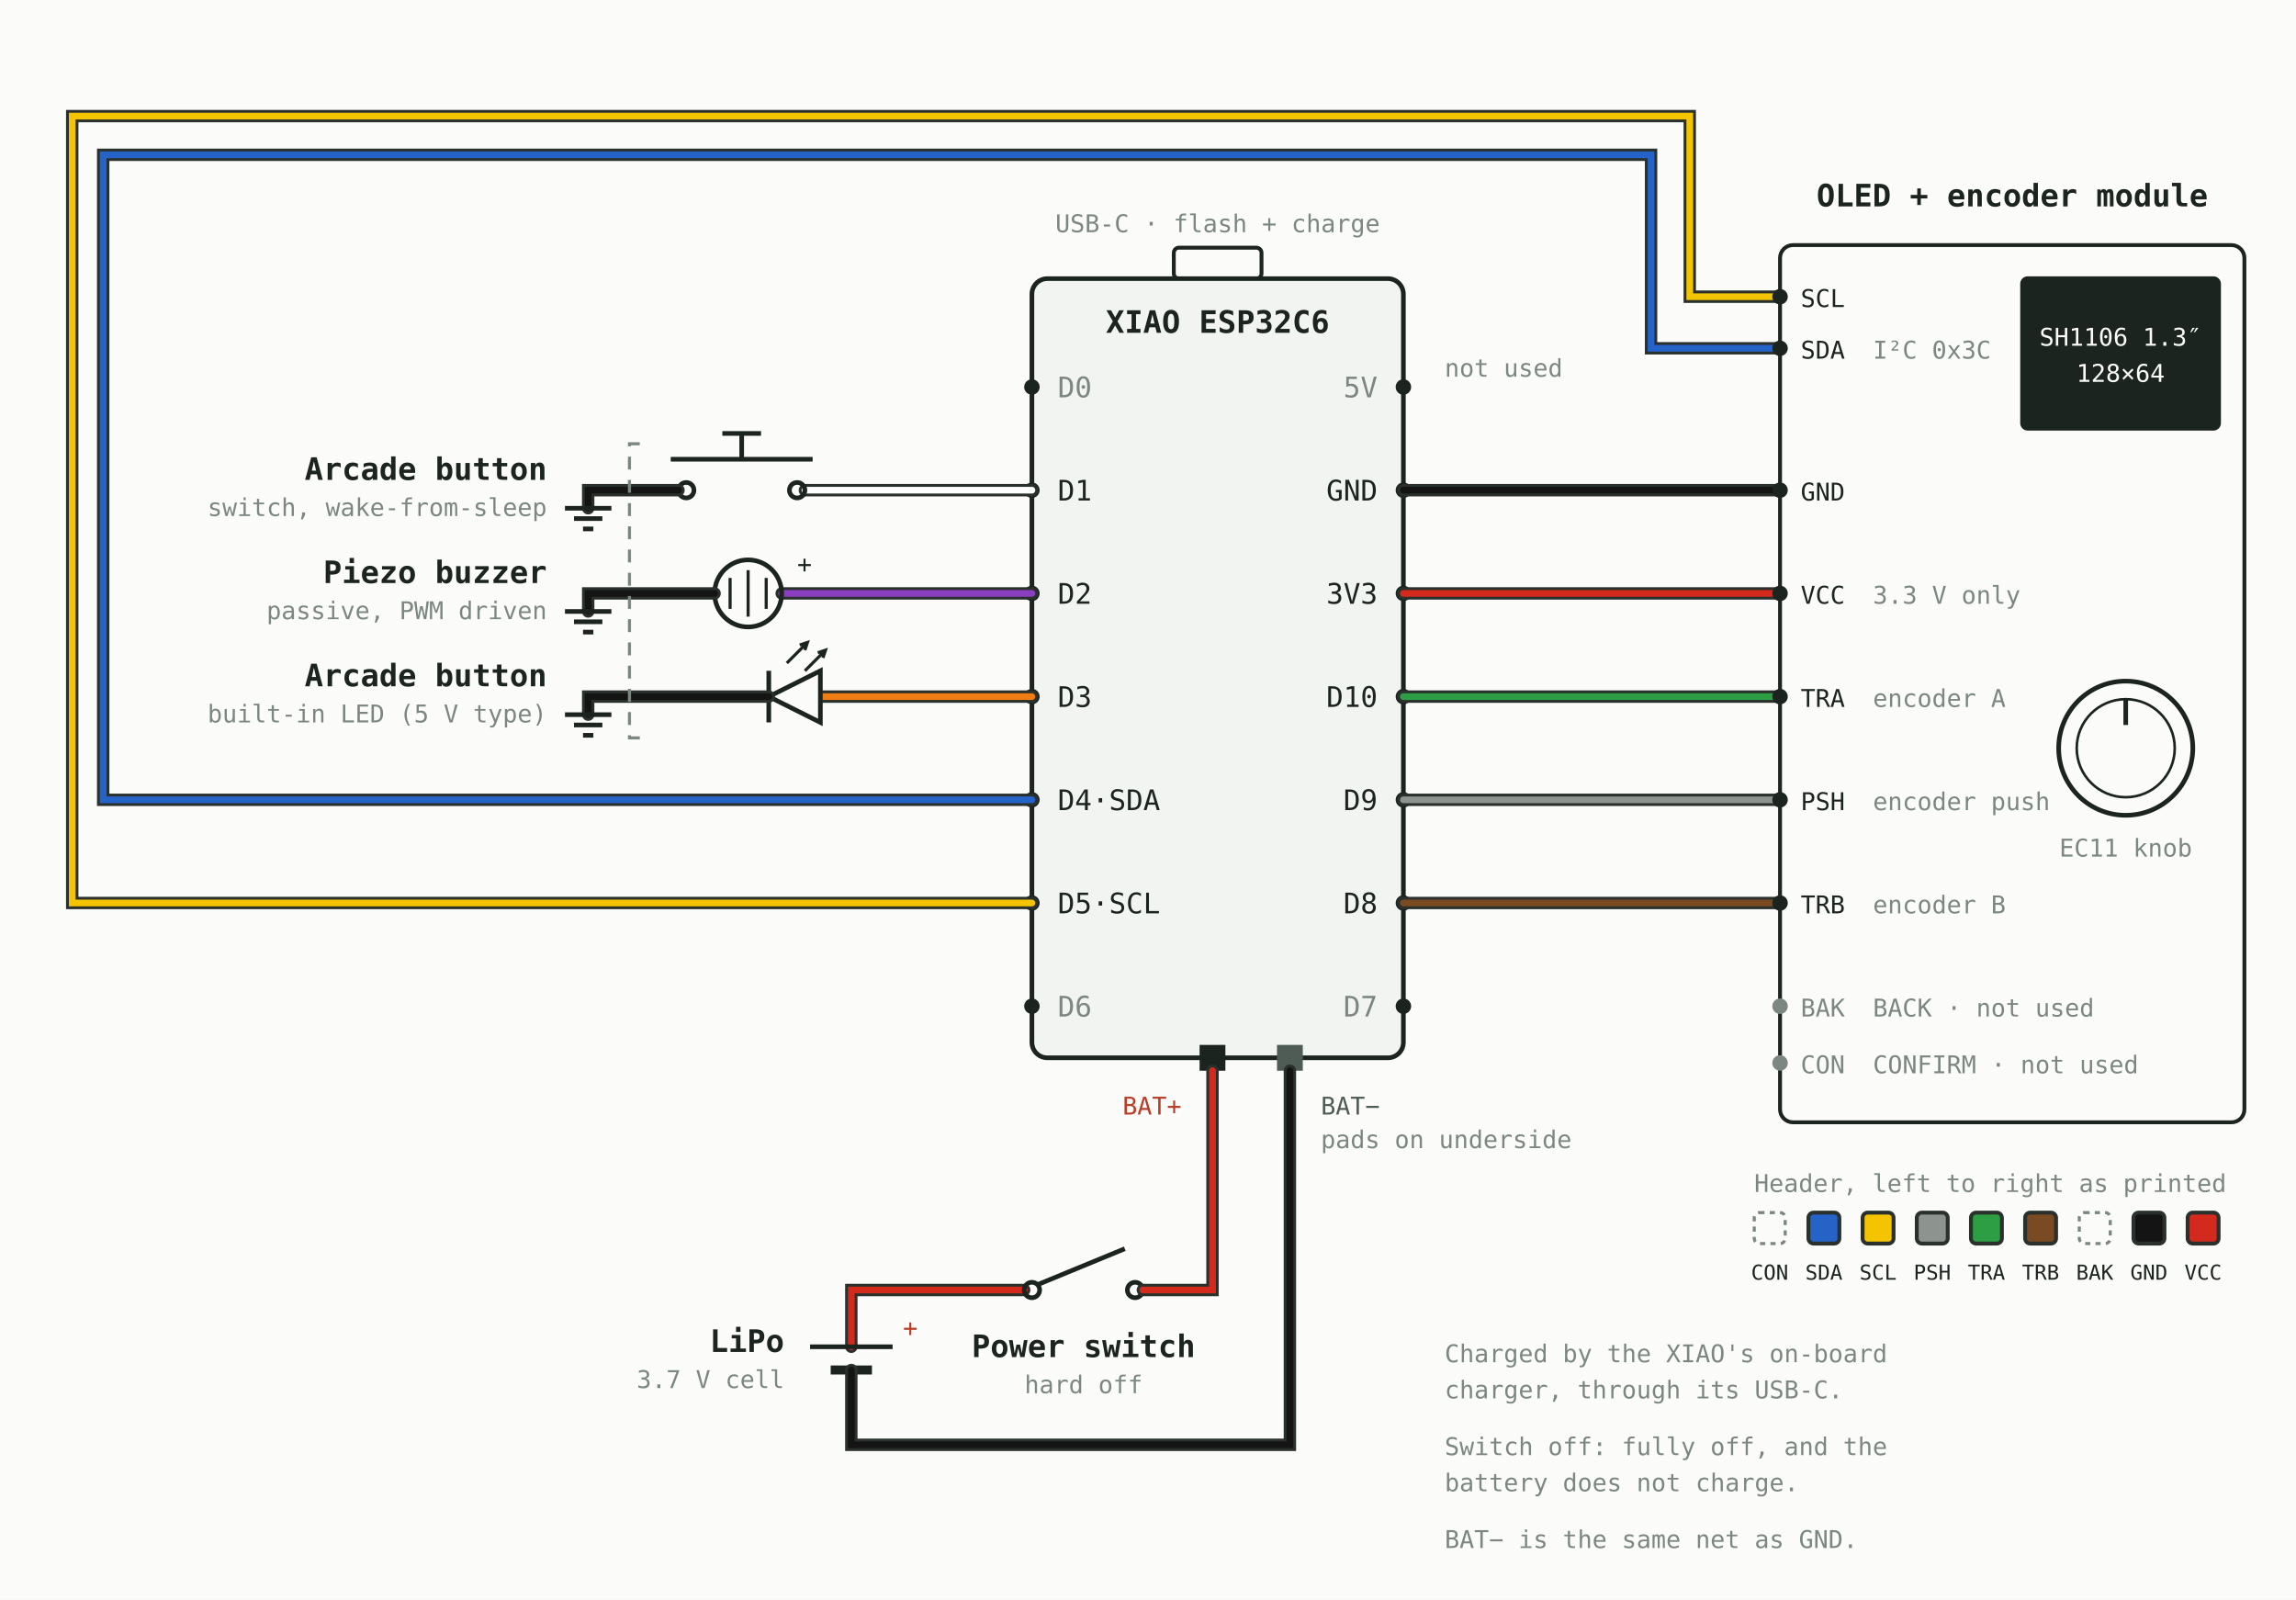
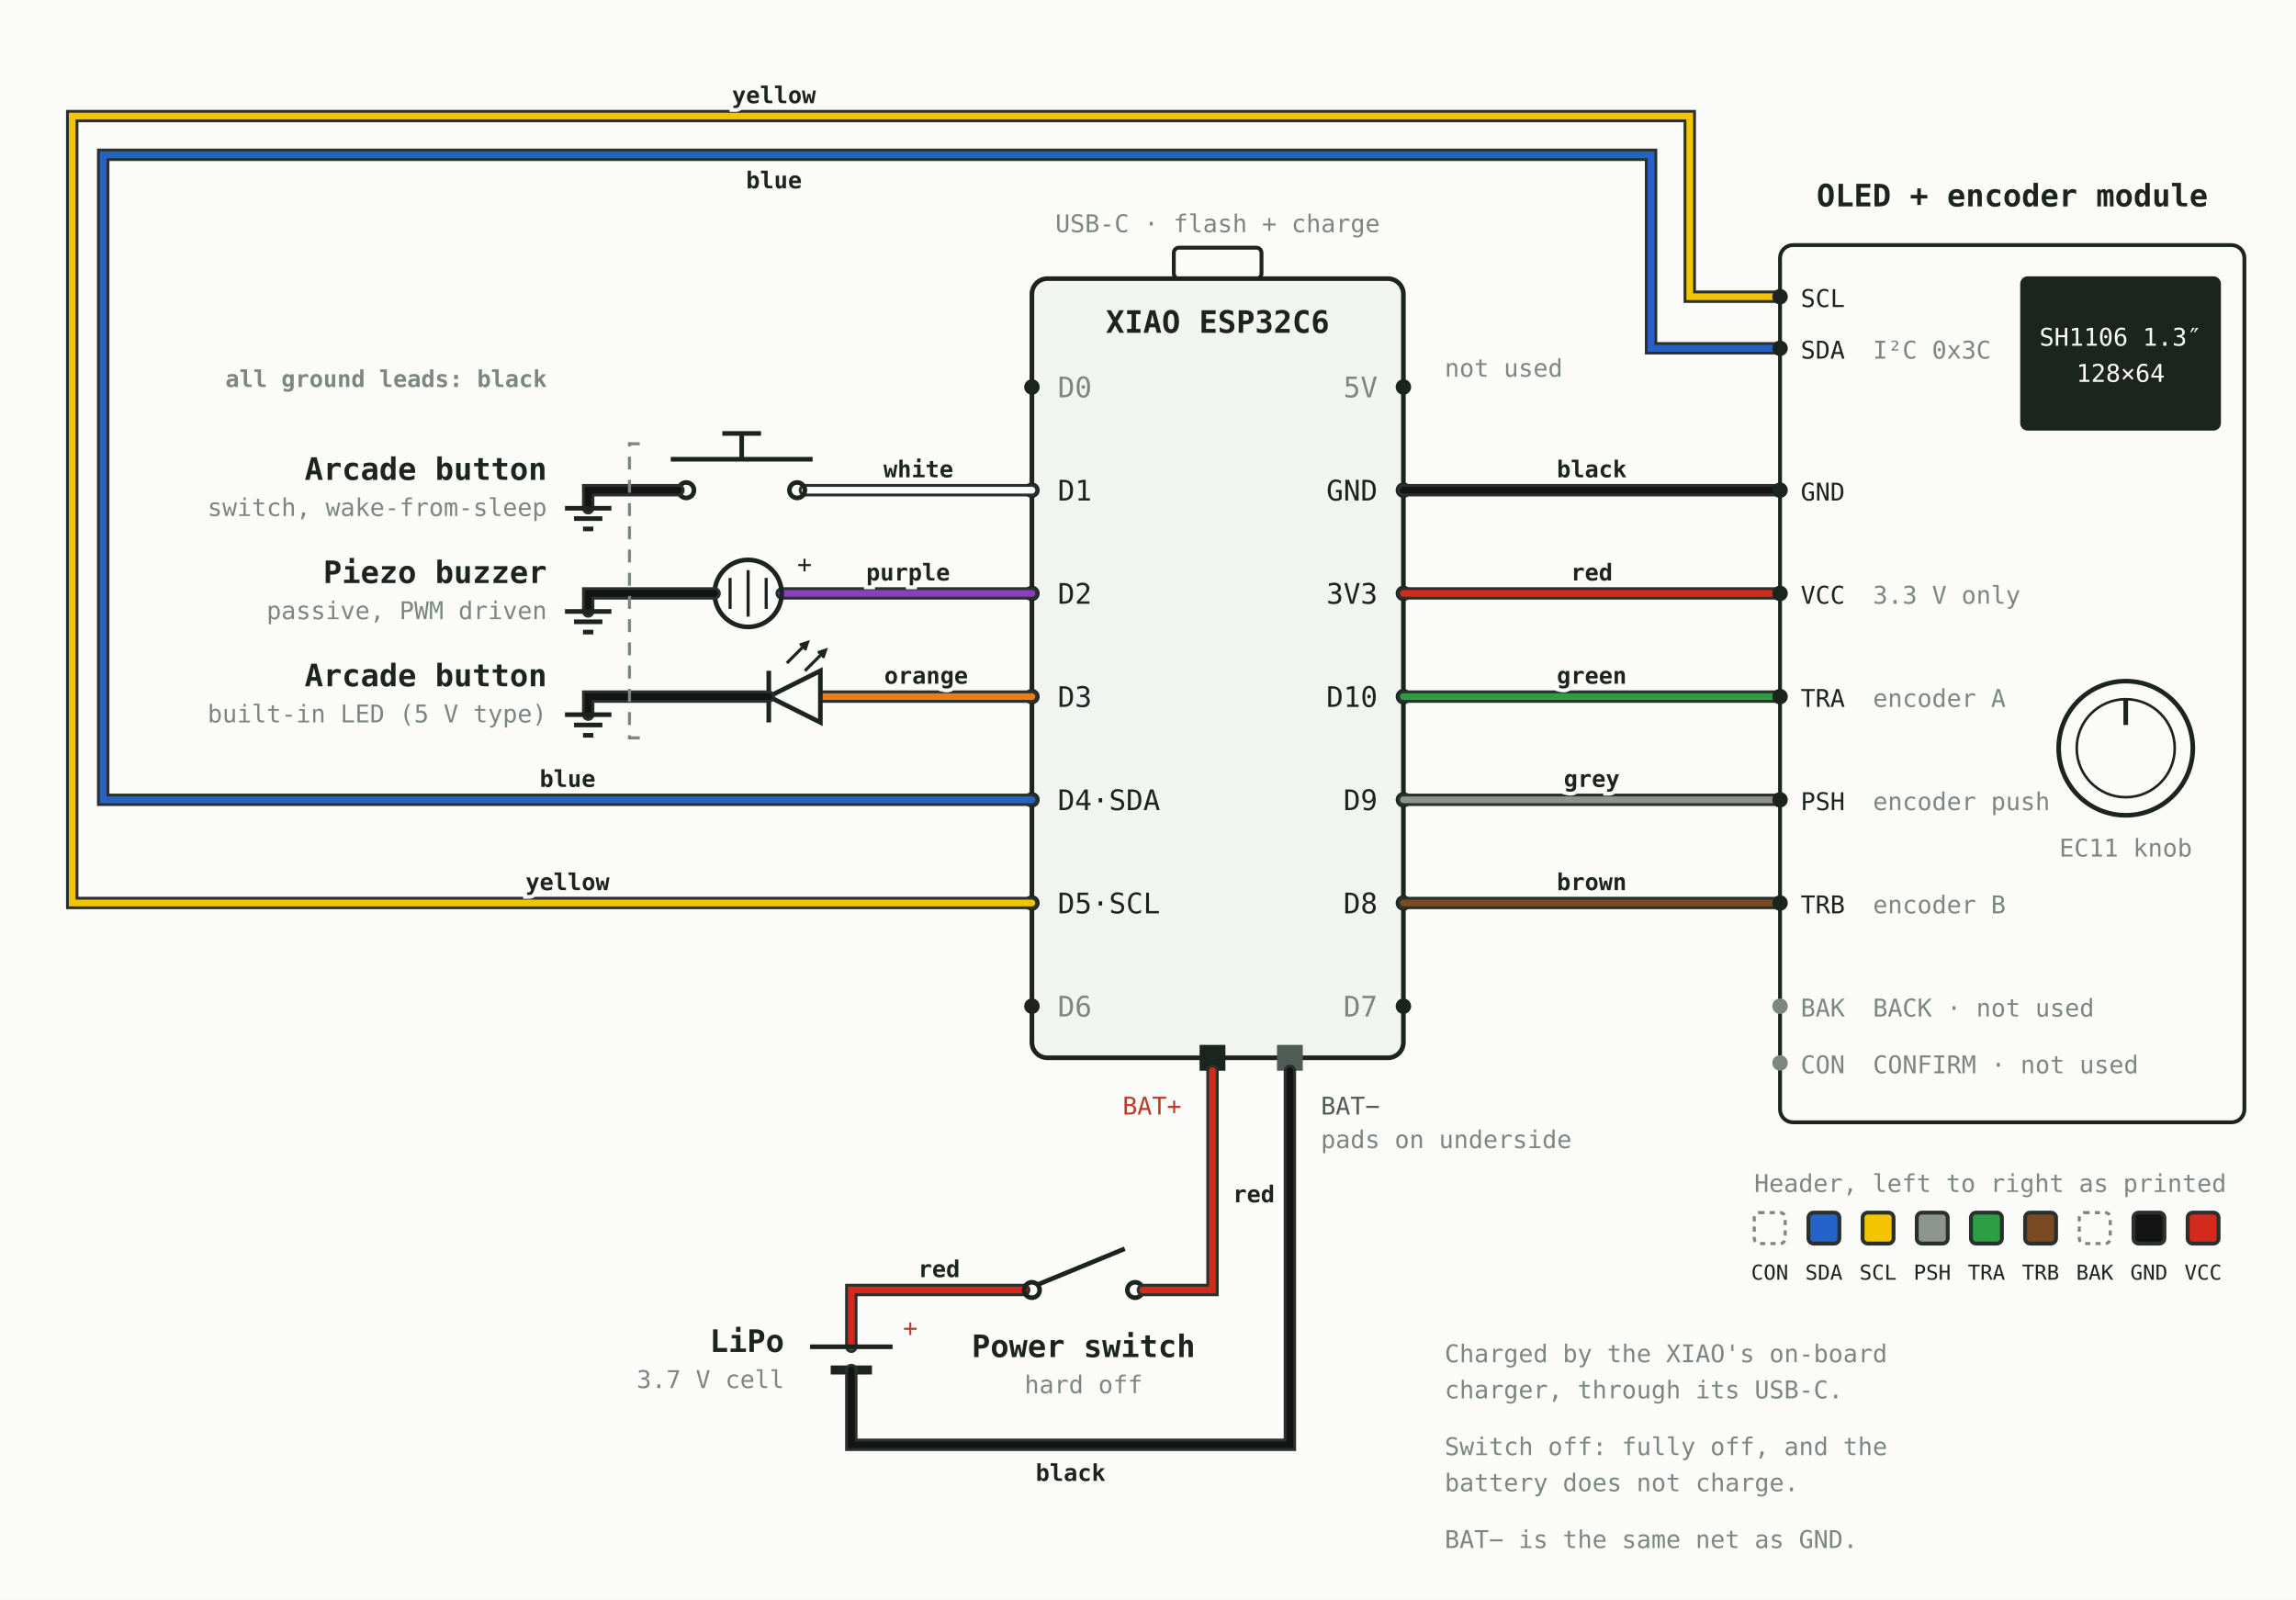
<svg xmlns="http://www.w3.org/2000/svg" width="890" height="620" viewBox="0 0 890 620" role="img" aria-label="Schematic of the Tiger Timer: XIAO ESP32C6 connected to arcade button, piezo buzzer, a combined OLED and rotary encoder module, and a LiPo battery on the BAT pads through a power switch">
  <style>
text{font-family:"IBM Plex Mono",Menlo,Consolas,monospace;fill:#1c2420;font-size:11px}
.t-muted{fill:#7b8780} .t-title{font-weight:600;font-size:12px} .t-small{font-size:9.5px}
.box{fill:#fbfcfa;stroke:#1c2420;stroke-width:1.5} .mcu{fill:#f2f4f1;stroke:#1c2420;stroke-width:1.8}
.sym{stroke:#1c2420;stroke-width:1.8;fill:none} .dash{stroke-dasharray:5 4} .pin{fill:#1c2420}
.case{stroke:#2a302c;stroke-width:4.8;fill:none;stroke-linecap:round} .w-red{stroke:#d42a1e;stroke-width:2.6;fill:none;stroke-linecap:round} .w-black{stroke:#141414;stroke-width:2.6;fill:none;stroke-linecap:round} .w-white{stroke:#ffffff;stroke-width:2.6;fill:none;stroke-linecap:round} .w-purple{stroke:#8a3fc0;stroke-width:2.6;fill:none;stroke-linecap:round} .w-orange{stroke:#f07c14;stroke-width:2.6;fill:none;stroke-linecap:round} .w-blue{stroke:#2563c9;stroke-width:2.6;fill:none;stroke-linecap:round} .w-yellow{stroke:#f5c400;stroke-width:2.6;fill:none;stroke-linecap:round} .w-green{stroke:#2e9e44;stroke-width:2.6;fill:none;stroke-linecap:round} .w-grey{stroke:#8d9490;stroke-width:2.6;fill:none;stroke-linecap:round} .w-brown{stroke:#7a4a22;stroke-width:2.6;fill:none;stroke-linecap:round}
+ .wl{font-size:9px;font-weight:600;paint-order:stroke;stroke:#fbfcfa;stroke-width:3px}
</style>
  <rect width="890" height="620" fill="#fbfcfa" />
  <rect x="455" y="96" width="34" height="12" rx="2" class="box" />
  <text x="472" y="90" text-anchor="middle" class="t-small t-muted">USB-C · flash + charge</text>
  <rect x="400" y="108" width="144" height="302" rx="6" class="mcu" />
  <text x="472" y="129" text-anchor="middle" class="t-title">XIAO ESP32C6</text>
  <circle cx="400" cy="150" r="3" class="pin" />
  <text x="410" y="154" class="t-muted">D0</text>
  <circle cx="400" cy="190" r="3" class="pin" />
  <text x="410" y="194">D1</text>
  <circle cx="400" cy="230" r="3" class="pin" />
  <text x="410" y="234">D2</text>
  <circle cx="400" cy="270" r="3" class="pin" />
  <text x="410" y="274">D3</text>
  <circle cx="400" cy="310" r="3" class="pin" />
  <text x="410" y="314">D4·SDA</text>
  <circle cx="400" cy="350" r="3" class="pin" />
  <text x="410" y="354">D5·SCL</text>
  <circle cx="400" cy="390" r="3" class="pin" />
  <text x="410" y="394" class="t-muted">D6</text>
  <circle cx="544" cy="150" r="3" class="pin" />
  <text x="534" y="154" text-anchor="end" class="t-muted">5V</text>
  <circle cx="544" cy="190" r="3" class="pin" />
  <text x="534" y="194" text-anchor="end">GND</text>
  <circle cx="544" cy="230" r="3" class="pin" />
  <text x="534" y="234" text-anchor="end">3V3</text>
  <circle cx="544" cy="270" r="3" class="pin" />
  <text x="534" y="274" text-anchor="end">D10</text>
  <circle cx="544" cy="310" r="3" class="pin" />
  <text x="534" y="314" text-anchor="end">D9</text>
  <circle cx="544" cy="350" r="3" class="pin" />
  <text x="534" y="354" text-anchor="end">D8</text>
  <circle cx="544" cy="390" r="3" class="pin" />
  <text x="534" y="394" text-anchor="end" class="t-muted">D7</text>
  <text x="560" y="146" class="t-small t-muted">not used</text>
  <rect x="465" y="405" width="10" height="10" class="pin" />
  <rect x="495" y="405" width="10" height="10" class="pin" style="fill:#4f5c55" />
  <path d="M400 190 H312" class="case" />
  <path d="M400 190 H312" class="w-white" />
  <circle cx="309" cy="190" r="3" class="sym" />
  <circle cx="266" cy="190" r="3" class="sym" />
  <path d="M260 178 H315 M287.5 178 V168 M280 168 H295" class="sym" />
  <path d="M263 190 H228 V197" class="case" />
  <path d="M263 190 H228 V197" class="w-black" />
  <path d="M219 197 H237 M222.5 201 H233.5 M226 205 H230" class="sym" />
  <text x="212" y="186" text-anchor="end" class="t-title">Arcade button</text>
  <text x="212" y="200" text-anchor="end" class="t-small t-muted">switch, wake-from-sleep</text>
  <path d="M400 230 H303" class="case" />
  <path d="M400 230 H303" class="w-purple" />
  <circle cx="290" cy="230" r="13" class="sym" />
  <path d="M283 224 V236 M290 221 V239 M297 224 V236" class="sym" style="stroke-width:1.2" />
  <text x="309" y="222" class="t-small">+</text>
  <path d="M277 230 H228 V237" class="case" />
  <path d="M277 230 H228 V237" class="w-black" />
  <path d="M219 237 H237 M222.5 241 H233.5 M226 245 H230" class="sym" />
  <text x="212" y="226" text-anchor="end" class="t-title">Piezo buzzer</text>
  <text x="212" y="240" text-anchor="end" class="t-small t-muted">passive, PWM driven</text>
  <path d="M400 270 H318" class="case" />
  <path d="M400 270 H318" class="w-orange" />
  <path d="M318 260 V280 L298 270 Z" class="sym" style="fill:#fbfcfa" />
  <path d="M298 260 V280" class="sym" />
  <path d="M305 257 L313 249 M310 250 L313 249 L312 252 M312 260 L320 252 M317 253 L320 252 L319 255" class="sym" style="stroke-width:1.2" />
  <path d="M298 270 H228 V277" class="case" />
  <path d="M298 270 H228 V277" class="w-black" />
  <path d="M219 277 H237 M222.5 281 H233.5 M226 285 H230" class="sym" />
  <text x="212" y="266" text-anchor="end" class="t-title">Arcade button</text>
  <text x="212" y="280" text-anchor="end" class="t-small t-muted">built-in LED (5 V type)</text>
  <path d="M248 172 H244 V286 H248" class="sym dash" style="stroke:#7b8780;stroke-width:1.2" />
  <path d="M400 310 H40 V60 H640 V135 H690" class="case" />
  <path d="M400 310 H40 V60 H640 V135 H690" class="w-blue" />
  <path d="M400 350 H28 V45 H655 V115 H690" class="case" />
  <path d="M400 350 H28 V45 H655 V115 H690" class="w-yellow" />
  <path d="M544 190 H690" class="case" />
  <path d="M544 190 H690" class="w-black" />
  <path d="M544 230 H690" class="case" />
  <path d="M544 230 H690" class="w-red" />
  <path d="M544 270 H690" class="case" />
  <path d="M544 270 H690" class="w-green" />
  <path d="M544 310 H690" class="case" />
  <path d="M544 310 H690" class="w-grey" />
  <path d="M544 350 H690" class="case" />
  <path d="M544 350 H690" class="w-brown" />
  <rect x="690" y="95" width="180" height="340" rx="5" class="box" />
  <text x="780" y="80" text-anchor="middle" class="t-title">OLED + encoder module</text>
  <rect x="784" y="108" width="76" height="58" rx="2" class="sym" style="fill:#1c2420" />
  <text x="822" y="134" text-anchor="middle" class="t-small" style="fill:#fbfcfa">SH1106 1.3″</text>
  <text x="822" y="148" text-anchor="middle" class="t-small" style="fill:#fbfcfa">128×64</text>
  <circle cx="824" cy="290" r="26" class="sym" />
  <circle cx="824" cy="290" r="19" class="sym" style="stroke-width:1" />
  <path d="M824 271 V281" class="sym" />
  <text x="824" y="332" text-anchor="middle" class="t-small t-muted">EC11 knob</text>
  <circle cx="690" cy="115" r="3" class="pin" />
  <text x="698" y="119" class="t-small">SCL</text>
  <circle cx="690" cy="135" r="3" class="pin" />
  <text x="698" y="139" class="t-small">SDA</text>
  <text x="726" y="139" class="t-small t-muted">I²C 0x3C</text>
  <circle cx="690" cy="190" r="3" class="pin" />
  <text x="698" y="194" class="t-small">GND</text>
  <circle cx="690" cy="230" r="3" class="pin" />
  <text x="698" y="234" class="t-small">VCC</text>
  <text x="726" y="234" class="t-small t-muted">3.3 V only</text>
  <circle cx="690" cy="270" r="3" class="pin" />
  <text x="698" y="274" class="t-small">TRA</text>
  <text x="726" y="274" class="t-small t-muted">encoder A</text>
  <circle cx="690" cy="310" r="3" class="pin" />
  <text x="698" y="314" class="t-small">PSH</text>
  <text x="726" y="314" class="t-small t-muted">encoder push</text>
  <circle cx="690" cy="350" r="3" class="pin" />
  <text x="698" y="354" class="t-small">TRB</text>
  <text x="726" y="354" class="t-small t-muted">encoder B</text>
  <circle cx="690" cy="390" r="3" class="pin" style="fill:#7b8780" />
  <text x="698" y="394" class="t-small t-muted">BAK</text>
  <text x="726" y="394" class="t-small t-muted">BACK · not used</text>
  <circle cx="690" cy="412" r="3" class="pin" style="fill:#7b8780" />
  <text x="698" y="416" class="t-small t-muted">CON</text>
  <text x="726" y="416" class="t-small t-muted">CONFIRM · not used</text>
  <text x="680" y="462" class="t-small t-muted">Header, left to right as printed</text>
  <rect x="680" y="470" width="12" height="12" rx="2" style="fill:#fbfcfa;stroke:#7b8780;stroke-width:1.2;stroke-dasharray:2 2" />
  <text x="686" y="496" text-anchor="middle" class="t-small" style="font-size:8px">CON</text>
  <rect x="701" y="470" width="12" height="12" rx="2" style="fill:#2563c9;stroke:#2a302c;stroke-width:1.5" />
  <text x="707" y="496" text-anchor="middle" class="t-small" style="font-size:8px">SDA</text>
  <rect x="722" y="470" width="12" height="12" rx="2" style="fill:#f5c400;stroke:#2a302c;stroke-width:1.5" />
  <text x="728" y="496" text-anchor="middle" class="t-small" style="font-size:8px">SCL</text>
  <rect x="743" y="470" width="12" height="12" rx="2" style="fill:#8d9490;stroke:#2a302c;stroke-width:1.5" />
  <text x="749" y="496" text-anchor="middle" class="t-small" style="font-size:8px">PSH</text>
  <rect x="764" y="470" width="12" height="12" rx="2" style="fill:#2e9e44;stroke:#2a302c;stroke-width:1.5" />
  <text x="770" y="496" text-anchor="middle" class="t-small" style="font-size:8px">TRA</text>
  <rect x="785" y="470" width="12" height="12" rx="2" style="fill:#7a4a22;stroke:#2a302c;stroke-width:1.5" />
  <text x="791" y="496" text-anchor="middle" class="t-small" style="font-size:8px">TRB</text>
  <rect x="806" y="470" width="12" height="12" rx="2" style="fill:#fbfcfa;stroke:#7b8780;stroke-width:1.2;stroke-dasharray:2 2" />
  <text x="812" y="496" text-anchor="middle" class="t-small" style="font-size:8px">BAK</text>
  <rect x="827" y="470" width="12" height="12" rx="2" style="fill:#141414;stroke:#2a302c;stroke-width:1.5" />
  <text x="833" y="496" text-anchor="middle" class="t-small" style="font-size:8px">GND</text>
  <rect x="848" y="470" width="12" height="12" rx="2" style="fill:#d42a1e;stroke:#2a302c;stroke-width:1.5" />
  <text x="854" y="496" text-anchor="middle" class="t-small" style="font-size:8px">VCC</text>
  <text x="458" y="432" text-anchor="end" class="t-small" style="fill:#b93d27">BAT+</text>
  <text x="512" y="432" class="t-small" style="fill:#4f5c55">BAT−</text>
  <text x="512" y="445" class="t-small t-muted">pads on underside</text>
  <path d="M330 522 V500 H397" class="case" />
  <path d="M330 522 V500 H397" class="w-red" />
  <path d="M314 522 H346" class="sym" />
  <path d="M322 531 H338" class="sym" style="stroke-width:3.5" />
  <path d="M330 531 V560 H500 V415" class="case" />
  <path d="M330 531 V560 H500 V415" class="w-black" />
  <text x="350" y="518" class="t-small" style="fill:#b93d27">+</text>
  <text x="304" y="524" text-anchor="end" class="t-title">LiPo</text>
  <text x="304" y="538" text-anchor="end" class="t-small t-muted">3.7 V cell</text>
  <circle cx="400" cy="500" r="3" class="sym" />
  <circle cx="440" cy="500" r="3" class="sym" />
  <path d="M402 498 L436 484" class="sym" />
  <text x="420" y="526" text-anchor="middle" class="t-title">Power switch</text>
  <text x="420" y="540" text-anchor="middle" class="t-small t-muted">hard off</text>
  <path d="M443 500 H470 V415" class="case" />
  <path d="M443 500 H470 V415" class="w-red" />
  <text x="560" y="528" class="t-small t-muted">Charged by the XIAO's on-board</text>
  <text x="560" y="542" class="t-small t-muted">charger, through its USB-C.</text>
  <text x="560" y="564" class="t-small t-muted">Switch off: fully off, and the</text>
  <text x="560" y="578" class="t-small t-muted">battery does not charge.</text>
  <text x="560" y="600" class="t-small t-muted">BAT− is the same net as GND.</text>
+   <text x="356" y="185" text-anchor="middle" class="wl">white</text>
+   <text x="352" y="225" text-anchor="middle" class="wl">purple</text>
+   <text x="359" y="265" text-anchor="middle" class="wl">orange</text>
+   <text x="220" y="305" text-anchor="middle" class="wl">blue</text>
+   <text x="220" y="345" text-anchor="middle" class="wl">yellow</text>
+   <text x="300" y="40" text-anchor="middle" class="wl">yellow</text>
+   <text x="300" y="73" text-anchor="middle" class="wl">blue</text>
+   <text x="617" y="185" text-anchor="middle" class="wl">black</text>
+   <text x="617" y="225" text-anchor="middle" class="wl">red</text>
+   <text x="617" y="265" text-anchor="middle" class="wl">green</text>
+   <text x="617" y="305" text-anchor="middle" class="wl">grey</text>
+   <text x="617" y="345" text-anchor="middle" class="wl">brown</text>
+   <text x="364" y="495" text-anchor="middle" class="wl">red</text>
+   <text x="415" y="574" text-anchor="middle" class="wl">black</text>
+   <text x="486" y="466" text-anchor="middle" class="wl">red</text>
+   <text x="212" y="150" text-anchor="end" class="wl t-muted">all ground leads: black</text>
</svg>
